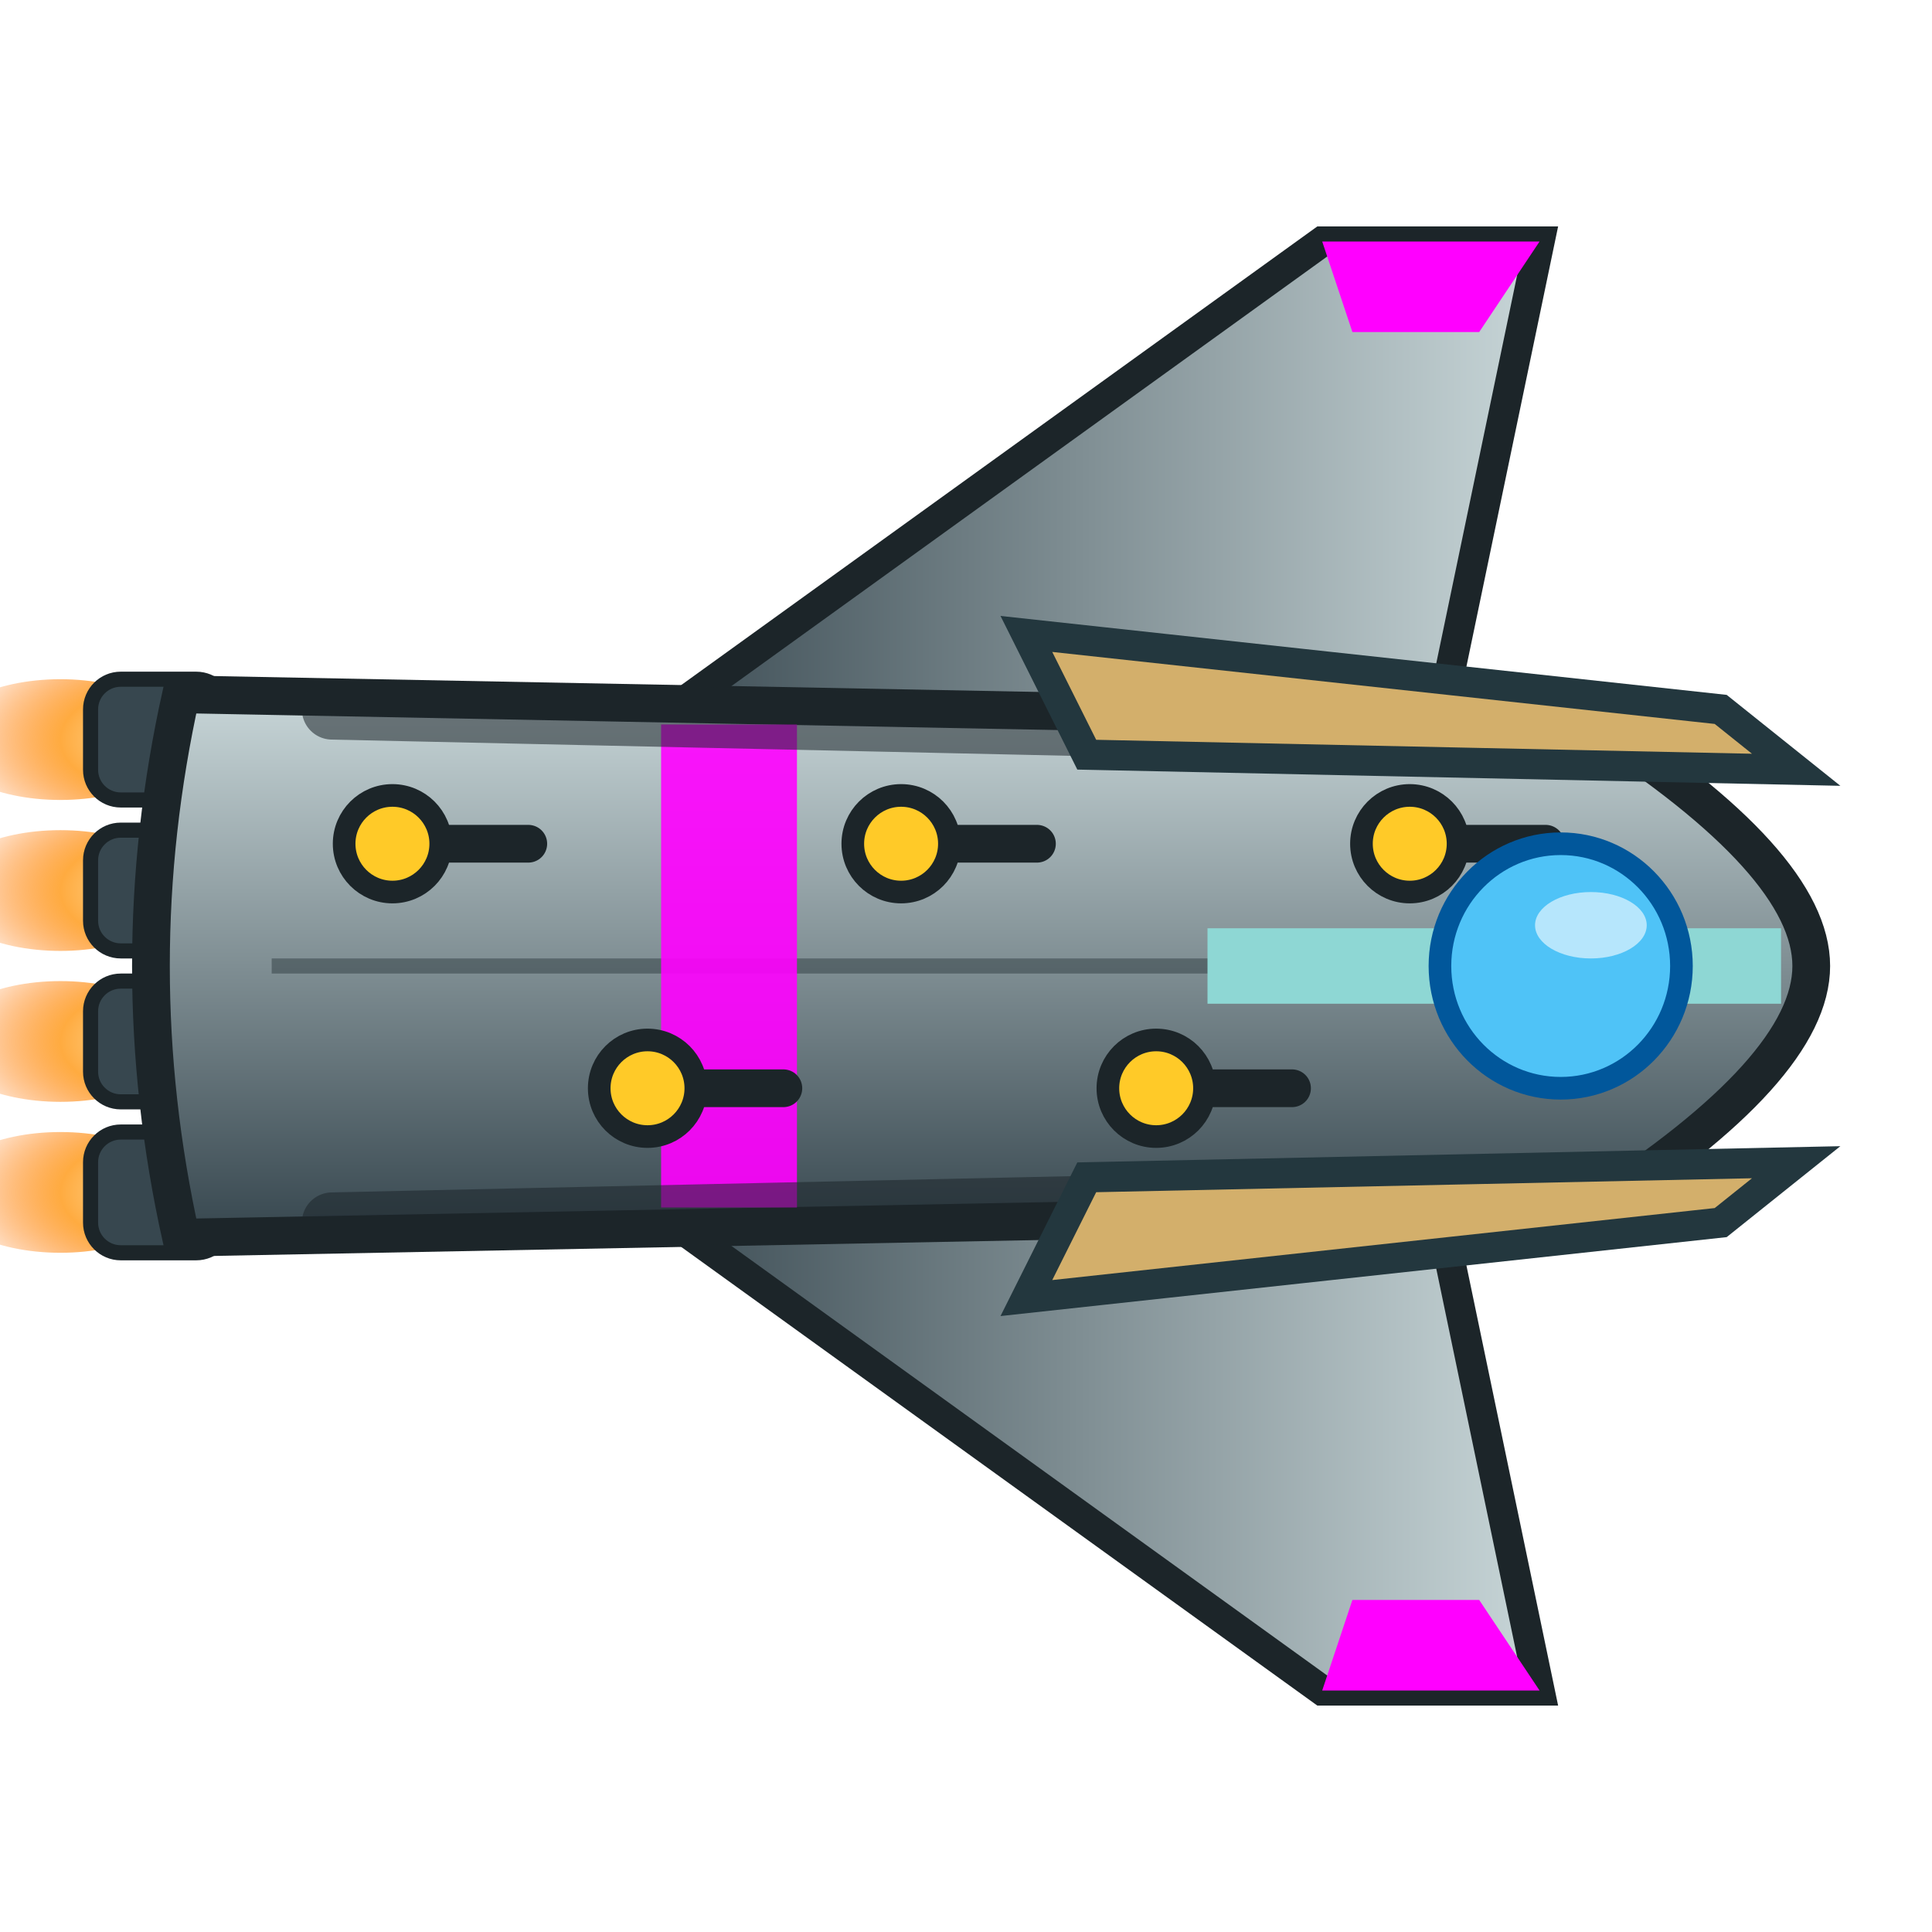
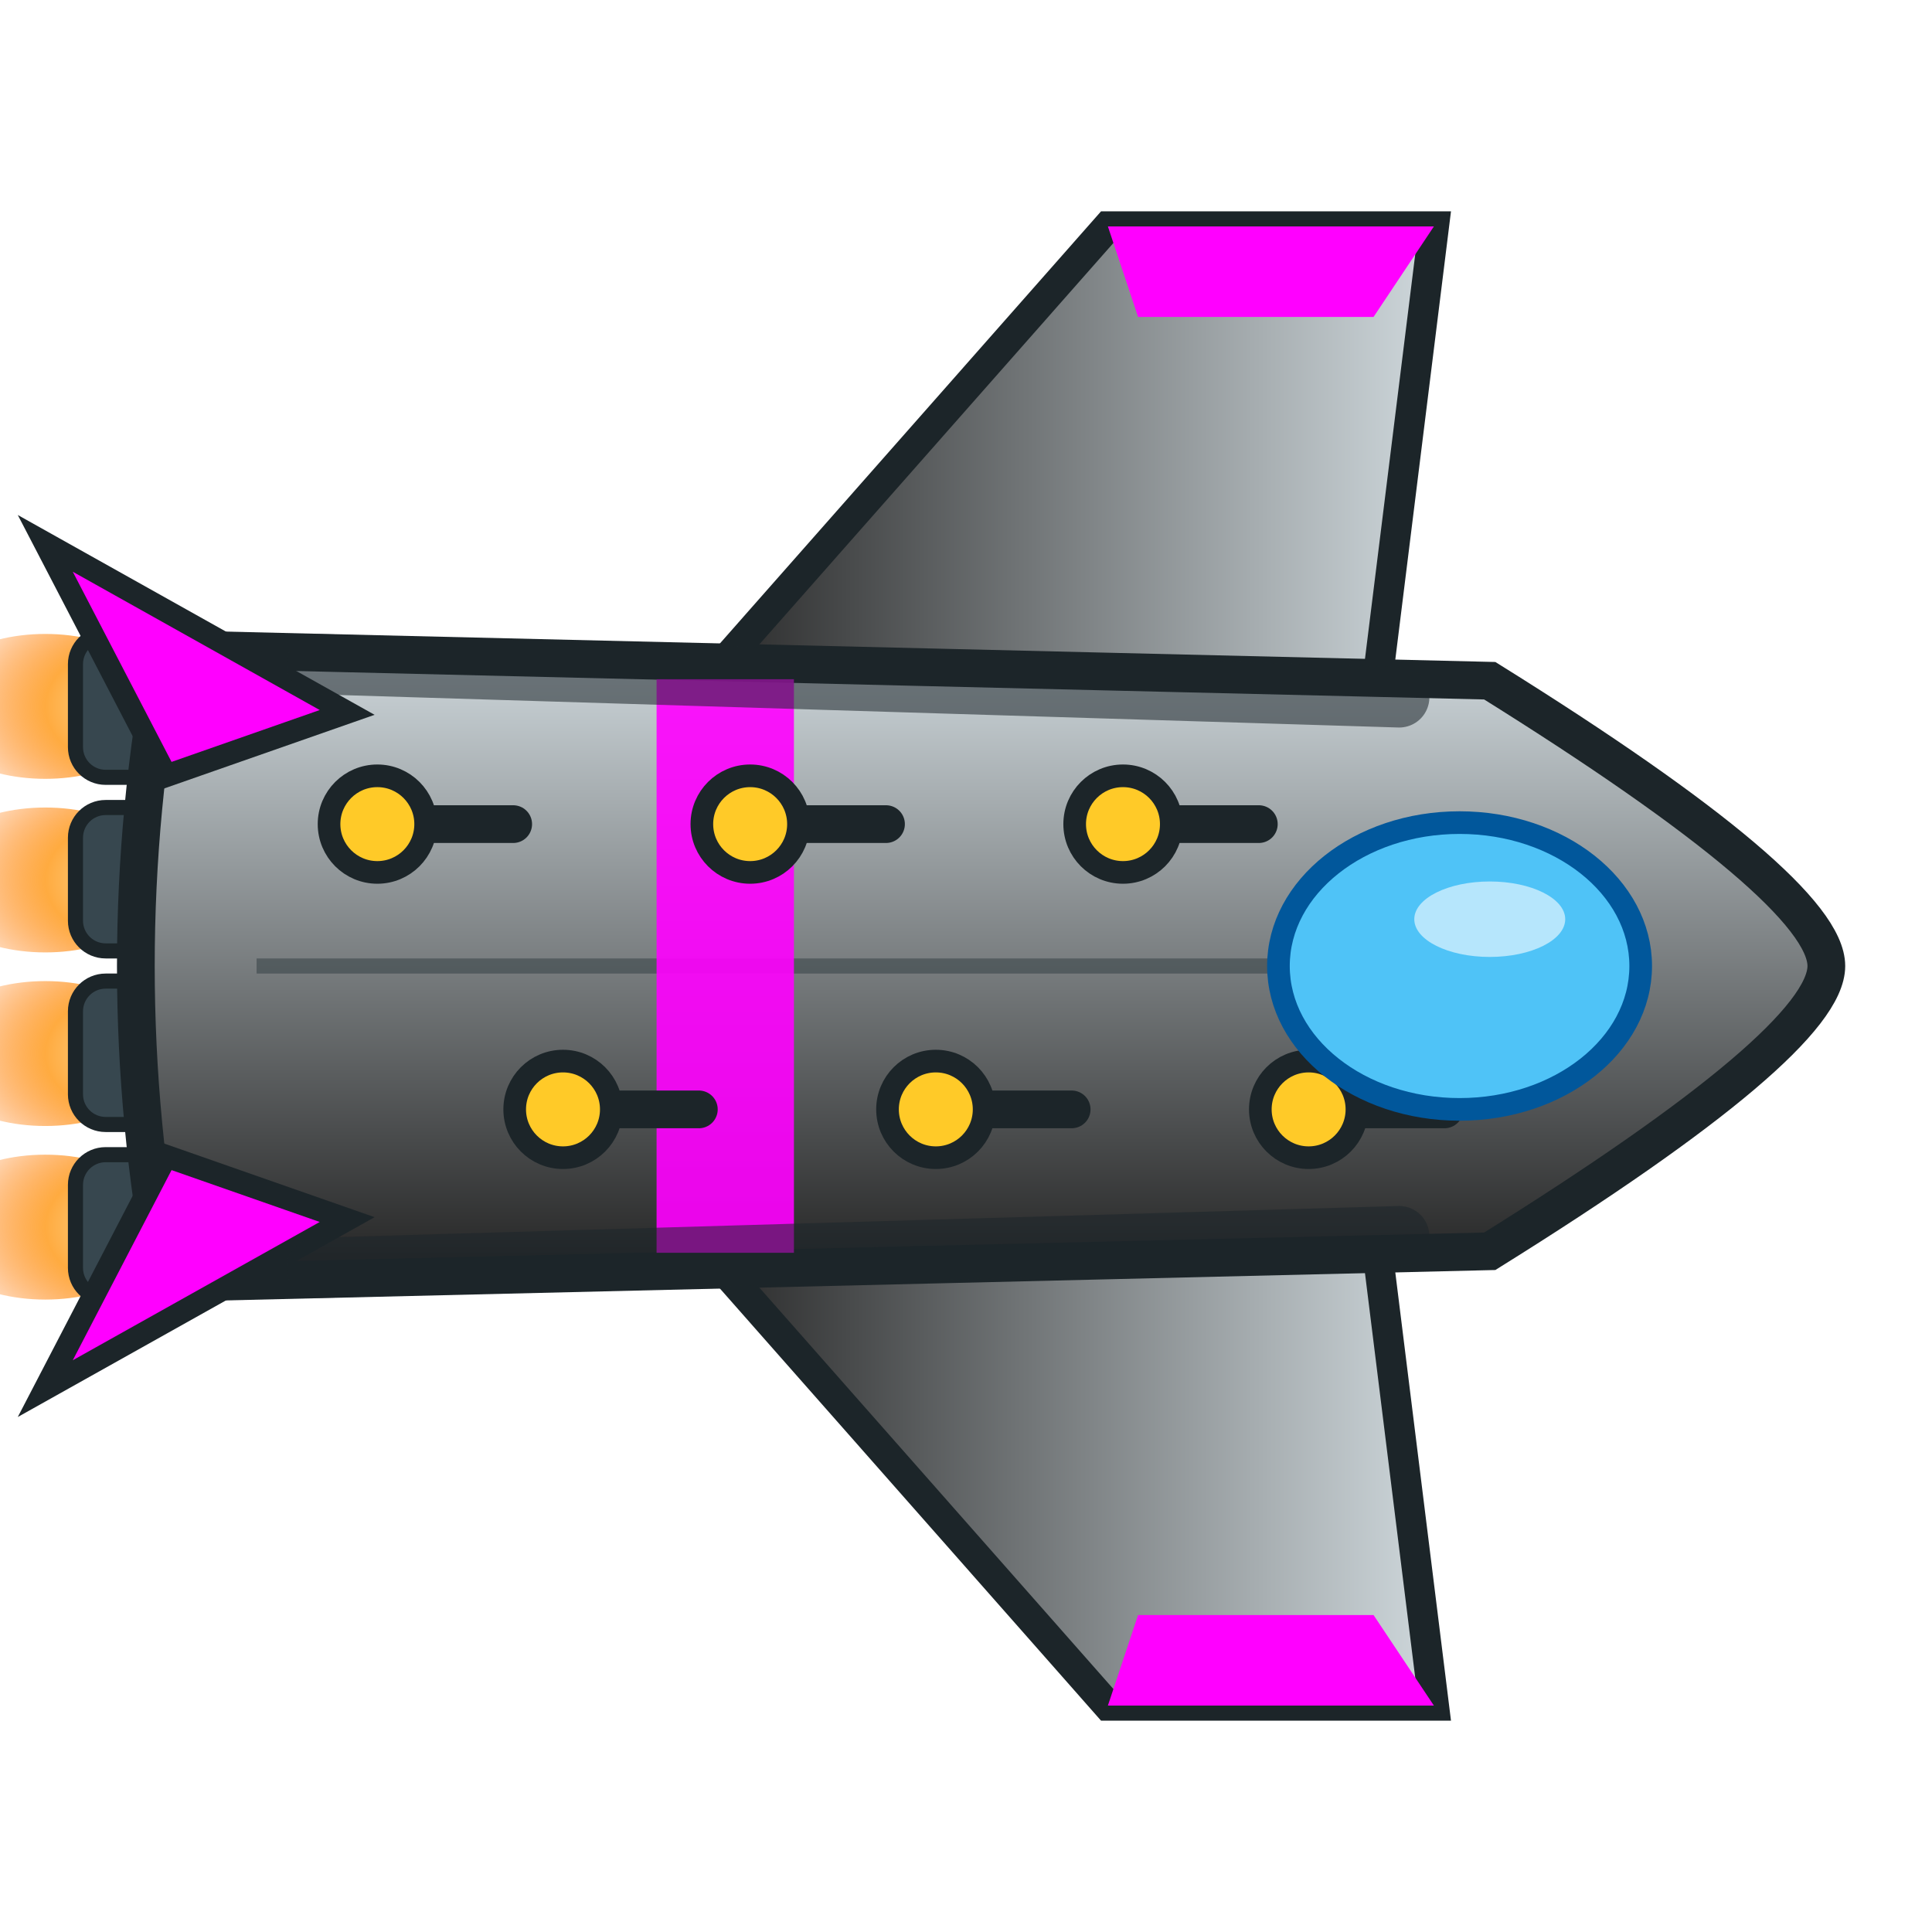
<svg xmlns="http://www.w3.org/2000/svg" viewBox="0 0 128 128">
  <defs>
    <linearGradient id="hull" x1="0" y1="0" x2="0" y2="1">
-       <stop offset="0" stop-color="#c8d6d8" />
-       <stop offset="1" stop-color="#36464e" />
+       <stop offset="0" stop-color="#cfd8dc" />
+       <stop offset="1" stop-color="#212121" />
    </linearGradient>
    <linearGradient id="wing" x1="0" y1="0" x2="1" y2="0">
-       <stop offset="0" stop-color="#36464e" />
-       <stop offset="1" stop-color="#c8d6d8" />
+       <stop offset="0" stop-color="#212121" />
+       <stop offset="1" stop-color="#cfd8dc" />
    </linearGradient>
    <radialGradient id="flame" cx="100%" cy="50%" r="100%">
      <stop offset="0" stop-color="#fff3c4" />
      <stop offset="0.5" stop-color="#ffab40" />
      <stop offset="1" stop-color="#ff6d00" stop-opacity="0" />
    </radialGradient>
  </defs>
-   <path d="M41 49.6 L95 49.6 L102 16 L87.6 16 Z" fill="url(#wing)" stroke="#1c2529" stroke-width="2" />
-   <path d="M87.6 16 L102 16 L98 22 L89.6 22 Z" fill="#ff00ff" />
-   <path d="M41 78.4 L95 78.4 L102 112 L87.6 112 Z" fill="url(#wing)" stroke="#1c2529" stroke-width="2" />
-   <path d="M87.6 112 L102 112 L98 106 L89.6 106 Z" fill="#ff00ff" />
-   <ellipse cx="4" cy="49" rx="8" ry="4" fill="url(#flame)" />
-   <rect x="6" y="45" width="9" height="8" rx="2" fill="#37474f" stroke="#1c2529" stroke-width="1" />
-   <ellipse cx="4" cy="59" rx="8" ry="4" fill="url(#flame)" />
-   <rect x="6" y="55" width="9" height="8" rx="2" fill="#37474f" stroke="#1c2529" stroke-width="1" />
-   <ellipse cx="4" cy="69" rx="8" ry="4" fill="url(#flame)" />
-   <rect x="6" y="65" width="9" height="8" rx="2" fill="#37474f" stroke="#1c2529" stroke-width="1" />
-   <ellipse cx="4" cy="79" rx="8" ry="4" fill="url(#flame)" />
-   <rect x="6" y="75" width="9" height="8" rx="2" fill="#37474f" stroke="#1c2529" stroke-width="1" />
-   <path d="M12 46 L105.4 47.8 Q120 57.2 120 64 Q120 70.8 105.4 80.2 L12 82 Q8 64 12 46 Z" fill="url(#hull)" stroke="#1c2529" stroke-width="2.5" />
-   <path d="M18 64 L101.4 64" stroke="#263238" stroke-width="1" opacity="0.45" />
-   <rect x="43.8" y="48" width="9" height="32" fill="#ff00ff" opacity="0.9" />
-   <path d="M22 47 L99.4 48.7" stroke="#1c2529" stroke-width="4" stroke-linecap="round" opacity="0.55" />
-   <path d="M22 81 L99.4 79.3" stroke="#1c2529" stroke-width="4" stroke-linecap="round" opacity="0.55" />
-   <path d="M26 55.9 L35 55.9" stroke="#1c2529" stroke-width="2.5" stroke-linecap="round" />
-   <circle cx="26" cy="55.9" r="3.2" fill="#ffca28" stroke="#1c2529" stroke-width="1.5" />
-   <path d="M42.9 72.1 L51.9 72.1" stroke="#1c2529" stroke-width="2.5" stroke-linecap="round" />
-   <circle cx="42.9" cy="72.1" r="3.2" fill="#ffca28" stroke="#1c2529" stroke-width="1.5" />
-   <path d="M59.7 55.9 L68.7 55.9" stroke="#1c2529" stroke-width="2.5" stroke-linecap="round" />
-   <circle cx="59.7" cy="55.9" r="3.2" fill="#ffca28" stroke="#1c2529" stroke-width="1.5" />
-   <path d="M76.6 72.1 L85.6 72.1" stroke="#1c2529" stroke-width="2.5" stroke-linecap="round" />
-   <circle cx="76.6" cy="72.1" r="3.2" fill="#ffca28" stroke="#1c2529" stroke-width="1.5" />
-   <path d="M93.4 55.9 L102.4 55.9" stroke="#1c2529" stroke-width="2.5" stroke-linecap="round" />
-   <circle cx="93.4" cy="55.9" r="3.2" fill="#ffca28" stroke="#1c2529" stroke-width="1.5" />
-   <path d="M68 42 114 47 119 51 72 50ZM68 86 114 81 119 77 72 78Z" fill="#d3af6b" stroke="#23373e" stroke-width="2" />
-   <path d="M80 64 118 64" stroke="#8ed7d4" stroke-width="5" />
-   <ellipse cx="103.4" cy="64" rx="8" ry="8.1" fill="#4fc3f7" stroke="#01579b" stroke-width="1.5" />
-   <ellipse cx="105.4" cy="61.3" rx="3.7" ry="2.2" fill="#e1f5fe" opacity="0.7" />
+   <path d="M45 47.2 L91 47.2 L95 15 L73.4 15 Z" fill="url(#wing)" stroke="#1c2529" stroke-width="2" />
+   <path d="M73.4 15 L95 15 L91 21 L75.4 21 Z" fill="#ff00ff" />
+   <path d="M45 80.8 L91 80.8 L95 113 L73.4 113 Z" fill="url(#wing)" stroke="#1c2529" stroke-width="2" />
+   <path d="M73.4 113 L95 113 L91 107 L75.4 107 Z" fill="#ff00ff" />
+   <ellipse cx="3" cy="46.8" rx="8" ry="4.8" fill="url(#flame)" />
+   <rect x="5" y="42" width="9" height="9.5" rx="2" fill="#37474f" stroke="#1c2529" stroke-width="1" />
+   <ellipse cx="3" cy="58.3" rx="8" ry="4.8" fill="url(#flame)" />
+   <rect x="5" y="53.5" width="9" height="9.5" rx="2" fill="#37474f" stroke="#1c2529" stroke-width="1" />
+   <ellipse cx="3" cy="69.8" rx="8" ry="4.8" fill="url(#flame)" />
+   <rect x="5" y="65" width="9" height="9.5" rx="2" fill="#37474f" stroke="#1c2529" stroke-width="1" />
+   <ellipse cx="3" cy="81.3" rx="8" ry="4.8" fill="url(#flame)" />
+   <rect x="5" y="76.5" width="9" height="9.5" rx="2" fill="#37474f" stroke="#1c2529" stroke-width="1" />
+   <path d="M11 43 L98.7 45.1 Q121 59 121 64 Q121 69 98.7 82.9 L11 85 Q7 64 11 43 Z" fill="url(#hull)" stroke="#1c2529" stroke-width="2.5" />
+   <path d="M17 64 L94.7 64" stroke="#263238" stroke-width="1" opacity="0.45" />
+   <rect x="43.5" y="45" width="9.1" height="38" fill="#ff00ff" opacity="0.9" />
+   <path d="M11 51.4 L3 36 L23 47.2 Z" fill="#ff00ff" stroke="#1c2529" stroke-width="1.5" />
+   <path d="M11 76.6 L3 92 L23 80.8 Z" fill="#ff00ff" stroke="#1c2529" stroke-width="1.5" />
+   <path d="M21 44 L92.7 46.2" stroke="#1c2529" stroke-width="4" stroke-linecap="round" opacity="0.55" />
+   <path d="M21 84 L92.7 81.9" stroke="#1c2529" stroke-width="4" stroke-linecap="round" opacity="0.55" />
+   <path d="M25 54.6 L34 54.6" stroke="#1c2529" stroke-width="2.5" stroke-linecap="round" />
+   <circle cx="25" cy="54.6" r="3.2" fill="#ffca28" stroke="#1c2529" stroke-width="1.5" />
+   <path d="M37.3 73.5 L46.3 73.5" stroke="#1c2529" stroke-width="2.5" stroke-linecap="round" />
+   <circle cx="37.3" cy="73.5" r="3.2" fill="#ffca28" stroke="#1c2529" stroke-width="1.5" />
+   <path d="M49.7 54.6 L58.7 54.6" stroke="#1c2529" stroke-width="2.5" stroke-linecap="round" />
+   <circle cx="49.7" cy="54.6" r="3.2" fill="#ffca28" stroke="#1c2529" stroke-width="1.5" />
+   <path d="M62 73.5 L71 73.5" stroke="#1c2529" stroke-width="2.5" stroke-linecap="round" />
+   <circle cx="62" cy="73.5" r="3.2" fill="#ffca28" stroke="#1c2529" stroke-width="1.5" />
+   <path d="M74.4 54.6 L83.4 54.6" stroke="#1c2529" stroke-width="2.5" stroke-linecap="round" />
+   <circle cx="74.4" cy="54.6" r="3.2" fill="#ffca28" stroke="#1c2529" stroke-width="1.5" />
+   <path d="M86.7 73.5 L95.7 73.5" stroke="#1c2529" stroke-width="2.5" stroke-linecap="round" />
+   <circle cx="86.7" cy="73.5" r="3.2" fill="#ffca28" stroke="#1c2529" stroke-width="1.5" />
+   <ellipse cx="96.7" cy="64" rx="12" ry="9.5" fill="#4fc3f7" stroke="#01579b" stroke-width="1.5" />
+   <ellipse cx="98.7" cy="60.9" rx="5" ry="2.5" fill="#e1f5fe" opacity="0.7" />
</svg>
